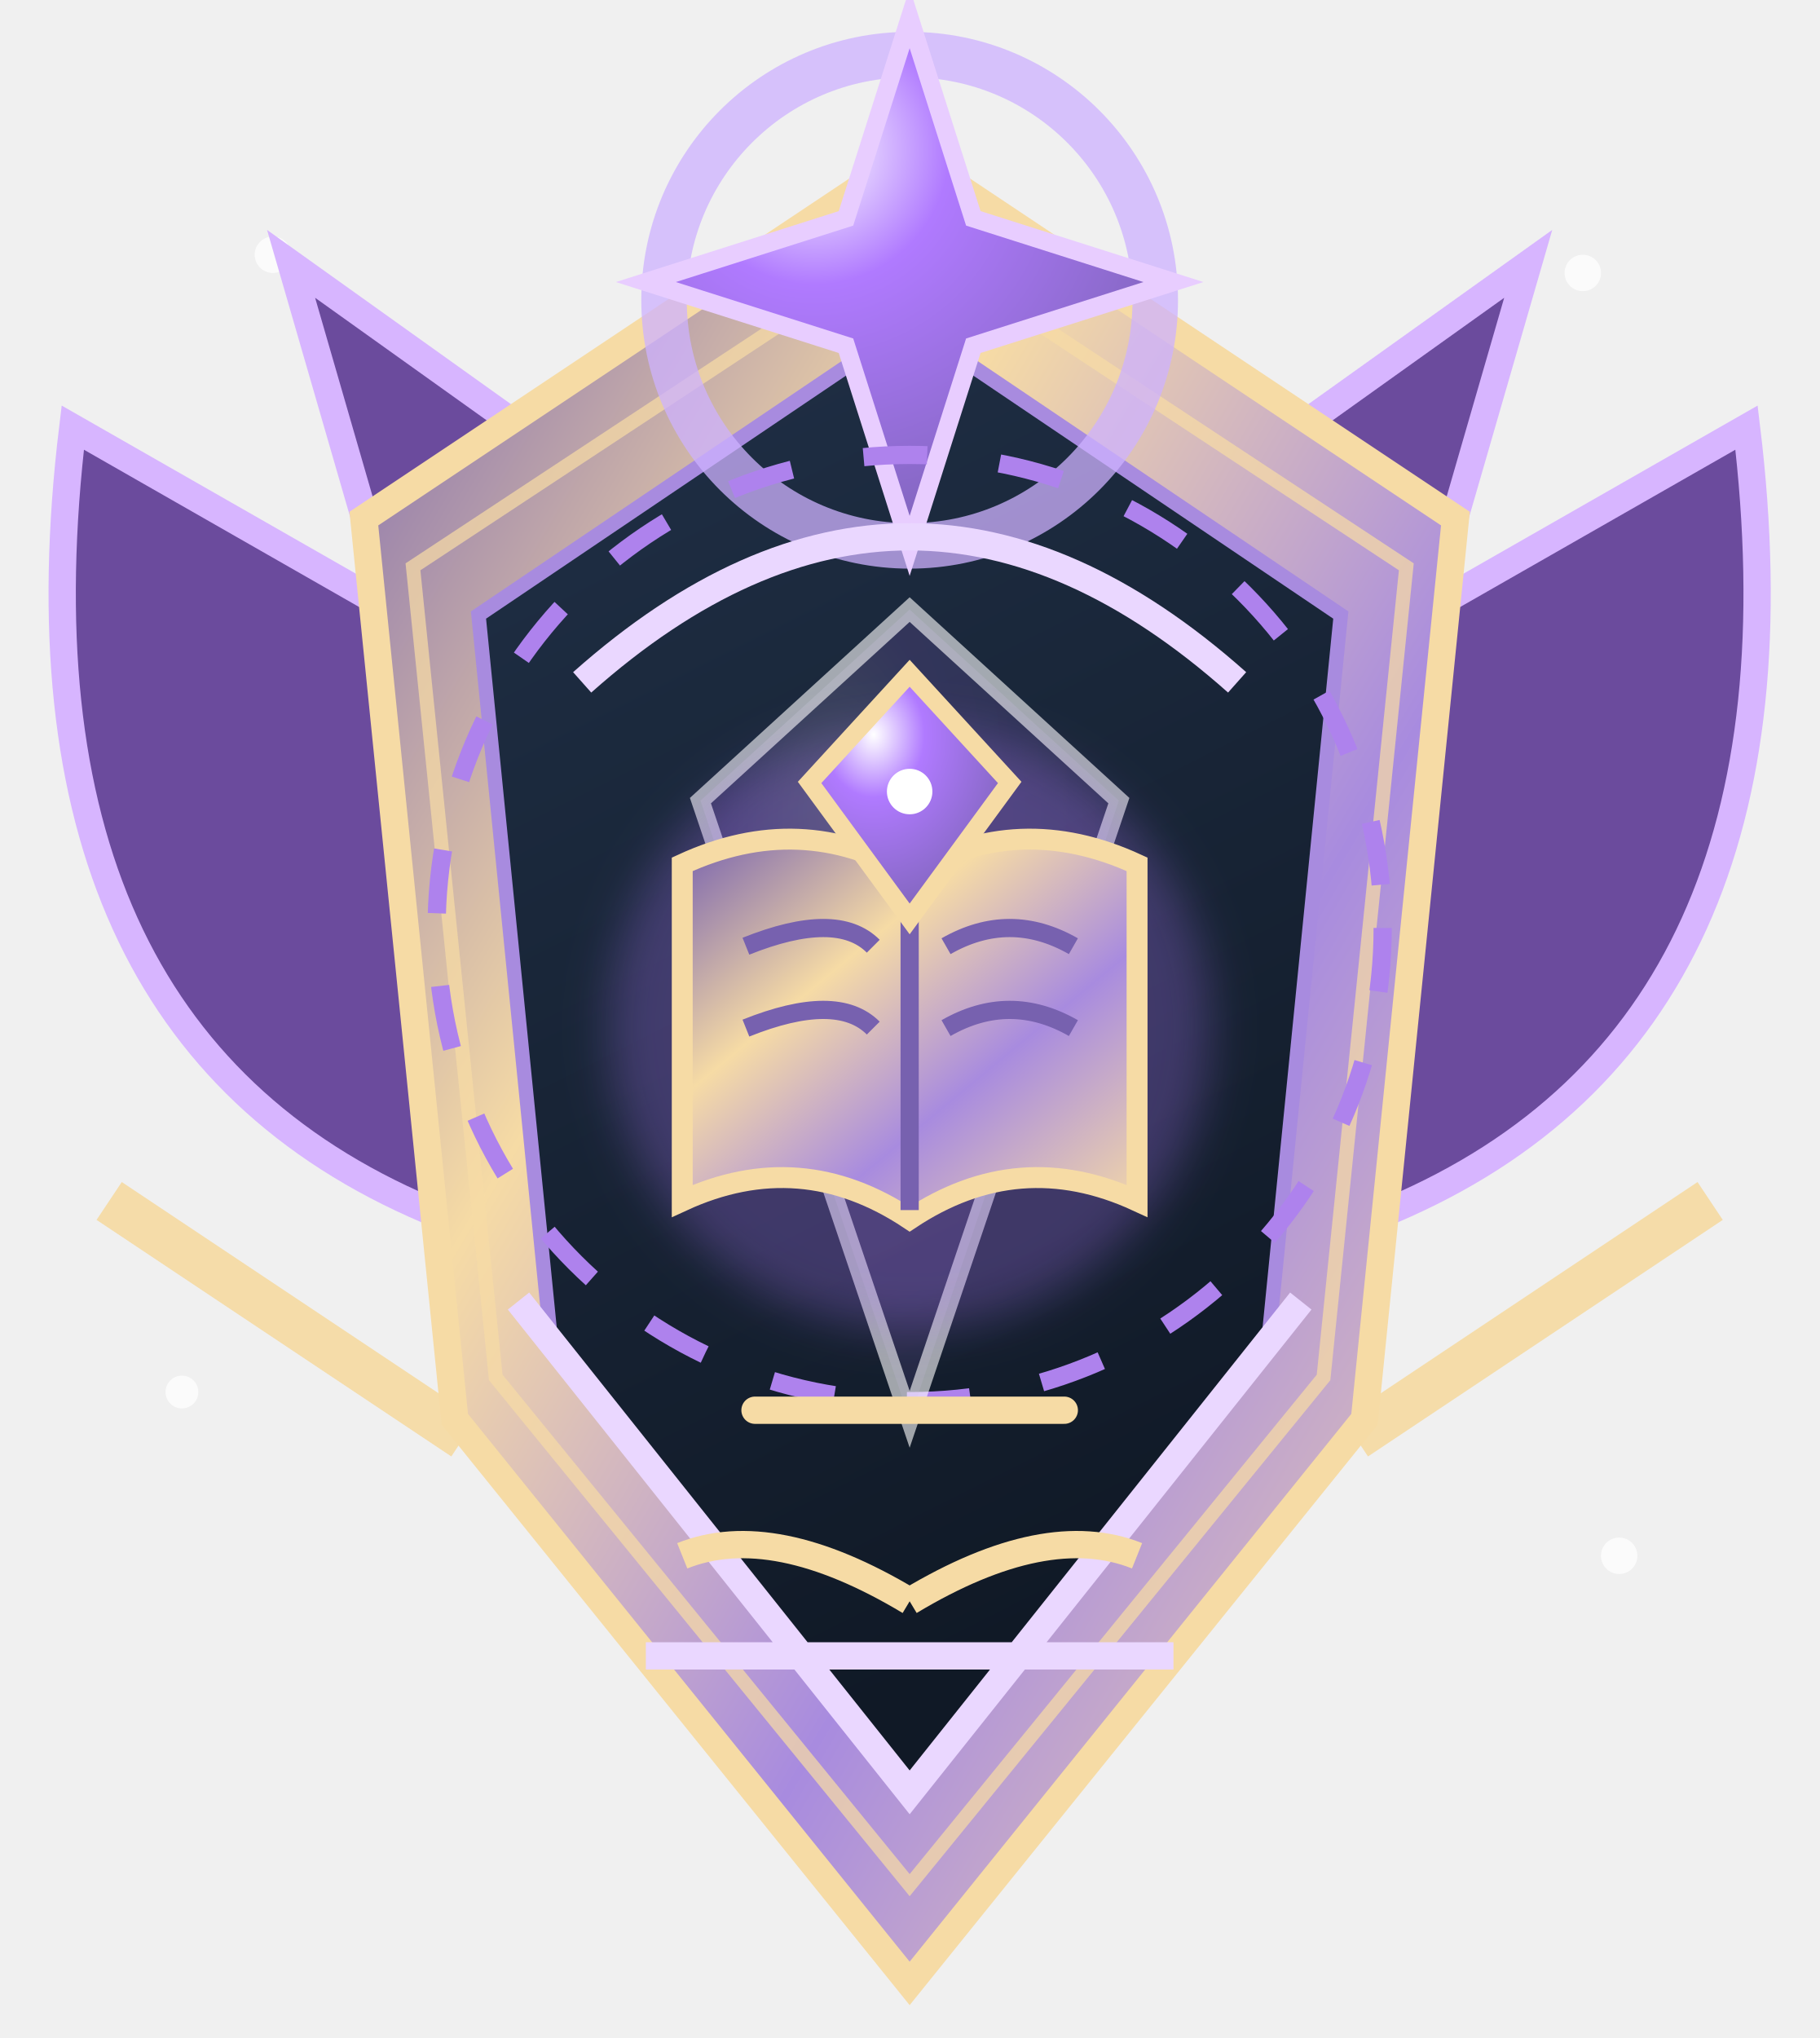
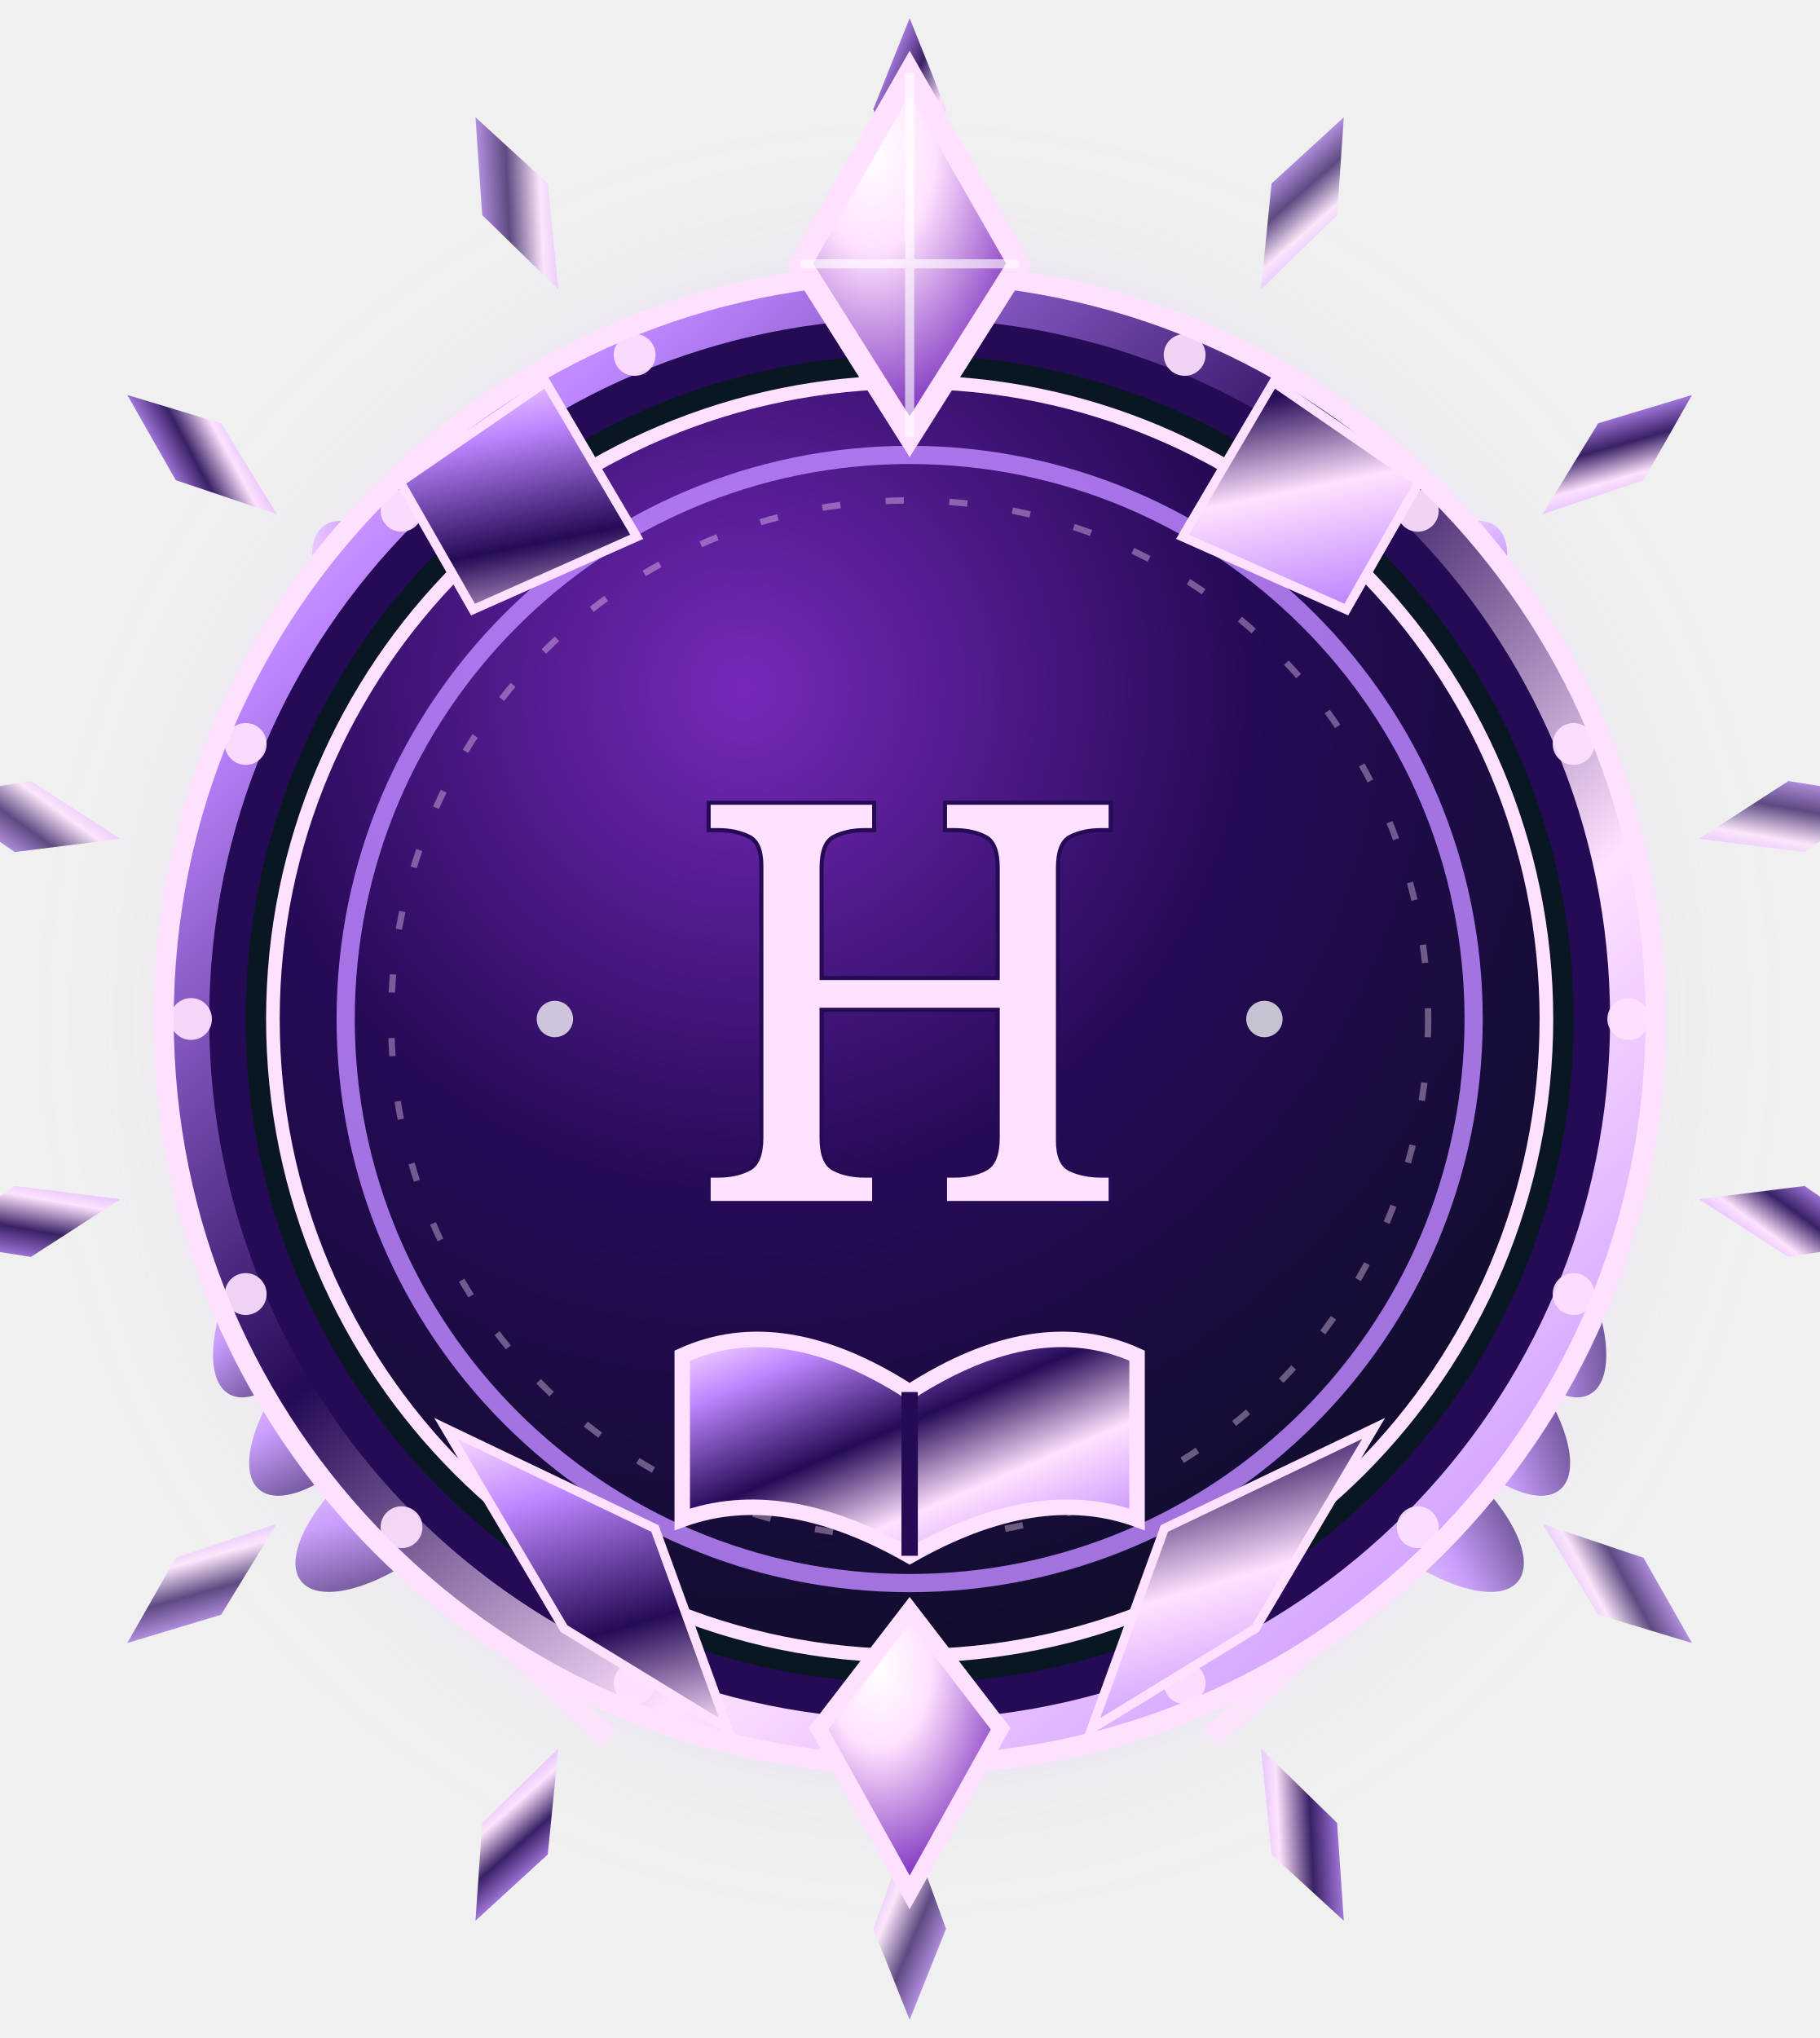
- <svg xmlns="http://www.w3.org/2000/svg" width="200" height="224" viewBox="0 0 200 224" role="img" aria-label="mythical rank emblem">
+ <svg xmlns="http://www.w3.org/2000/svg" width="200" height="224" viewBox="0 0 200 224" role="img" aria-label="Мифический — эмблема ранга Hunmeng">
  <defs>
-     <linearGradient id="metal" x1="0" y1="0" x2="1" y2="1">
-       <stop offset="0" stop-color="#7761af" />
-       <stop offset=".34" stop-color="#f6dba5" />
-       <stop offset=".64" stop-color="#a88bdf" />
-       <stop offset="1" stop-color="#f6dba5" />
+     <radialGradient id="core" cx=".37" cy=".24" r=".95">
+       <stop stop-color="#7729bb" />
+       <stop offset=".42" stop-color="#250a56" />
+       <stop offset="1" stop-color="#080f1a" />
+     </radialGradient>
+     <linearGradient id="metal" x1="0" y1="0" x2=".9" y2="1">
+       <stop stop-color="#ffe1ff" />
+       <stop offset=".18" stop-color="#bd86ff" />
+       <stop offset=".46" stop-color="#250a56" />
+       <stop offset=".7" stop-color="#ffe1ff" />
+       <stop offset="1" stop-color="#bd86ff" />
    </linearGradient>
-     <radialGradient id="gem" cx=".32" cy=".25" r=".85">
+     <linearGradient id="leaf" x1="0" x2="1" y1="0" y2="1">
+       <stop stop-color="#ffe1ff" />
+       <stop offset=".52" stop-color="#bd86ff" />
+       <stop offset="1" stop-color="#250a56" />
+     </linearGradient>
+     <radialGradient id="gem" cx=".33" cy=".2" r=".8">
      <stop stop-color="#fff" />
-       <stop offset=".3" stop-color="#b07aff" />
-       <stop offset="1" stop-color="#7761af" />
+       <stop offset=".36" stop-color="#ffe1ff" />
+       <stop offset="1" stop-color="#7729bb" />
    </radialGradient>
-     <linearGradient id="core" x1="0" y1="0" x2=".3" y2="1">
-       <stop stop-color="#203047" />
-       <stop offset="1" stop-color="#101926" />
-     </linearGradient>
-     <filter id="glow" x="-60%" y="-60%" width="220%" height="220%">
-       <feGaussianBlur stdDeviation="2.5" />
+     <filter id="halo" x="-60%" y="-60%" width="220%" height="220%">
+       <feGaussianBlur stdDeviation="9" />
    </filter>
  </defs>
-   <g fill="#fff" opacity=".76">
-     <circle cx="30" cy="28" r="2" />
-     <circle cx="174" cy="30" r="2" />
-     <circle cx="20" cy="153" r="1.8" />
-     <circle cx="178" cy="171" r="2" />
+   <ellipse cx="100" cy="112" rx="76" ry="79" fill="#bd86ff" opacity=".25" filter="url(#halo)" />
+   <g>
+     <path d="M100 23l-4-11 4-10 4 10z" fill="url(#metal)" opacity=".9" transform="rotate(0 100 112)" />
+     <path d="M100 23l-4-11 4-10 4 10z" fill="url(#metal)" opacity=".72" transform="rotate(25.71429 100 112)" />
+     <path d="M100 23l-4-11 4-10 4 10z" fill="url(#metal)" opacity=".9" transform="rotate(51.42857 100 112)" />
+     <path d="M100 23l-4-11 4-10 4 10z" fill="url(#metal)" opacity=".72" transform="rotate(77.14286 100 112)" />
+     <path d="M100 23l-4-11 4-10 4 10z" fill="url(#metal)" opacity=".9" transform="rotate(102.8571 100 112)" />
+     <path d="M100 23l-4-11 4-10 4 10z" fill="url(#metal)" opacity=".72" transform="rotate(128.5714 100 112)" />
+     <path d="M100 23l-4-11 4-10 4 10z" fill="url(#metal)" opacity=".9" transform="rotate(154.2857 100 112)" />
+     <path d="M100 23l-4-11 4-10 4 10z" fill="url(#metal)" opacity=".72" transform="rotate(180 100 112)" />
+     <path d="M100 23l-4-11 4-10 4 10z" fill="url(#metal)" opacity=".9" transform="rotate(205.7143 100 112)" />
+     <path d="M100 23l-4-11 4-10 4 10z" fill="url(#metal)" opacity=".72" transform="rotate(231.4286 100 112)" />
+     <path d="M100 23l-4-11 4-10 4 10z" fill="url(#metal)" opacity=".9" transform="rotate(257.1429 100 112)" />
+     <path d="M100 23l-4-11 4-10 4 10z" fill="url(#metal)" opacity=".72" transform="rotate(282.8571 100 112)" />
+     <path d="M100 23l-4-11 4-10 4 10z" fill="url(#metal)" opacity=".9" transform="rotate(308.5714 100 112)" />
+     <path d="M100 23l-4-11 4-10 4 10z" fill="url(#metal)" opacity=".72" transform="rotate(334.2857 100 112)" />
  </g>
-   <path d="M47 133Q0 113 8 47L43 67 32 29 67 54M153 133q47-20 39-86l-35 20 11-38-35 25" fill="#6b4b9d" stroke="#d7b5ff" stroke-width="3" />
-   <path d="m12 132 39 26m137-26-39 26" stroke="#f5dca9" stroke-width="5" />
-   <path d="M100 17 160 57 150 156 100 218 50 156 40 57Z" fill="url(#metal)" stroke="#f6dba5" stroke-width="3" />
-   <path d="M100 17 160 57 150 156 100 218 50 156 40 57Z" fill="url(#core)" stroke="#a88bdf" stroke-width="2" transform="translate(100 110) scale(.79 .8) translate(-100 -110)" />
-   <path d="M100 17 160 57 150 156 100 218 50 156 40 57Z" fill="none" stroke="#f6dba5" stroke-width="1.7" opacity=".72" transform="translate(100 110) scale(.91 .9) translate(-100 -110)" />
-   <circle cx="100" cy="33" r="27" stroke="#cdb2ff" stroke-width="5" fill="none" opacity=".75" />
-   <path d="m100 2 7 22 22 7-22 7-7 22-7-22-22-7 22-7Z" fill="url(#gem)" stroke="#e8cdff" stroke-width="2" />
-   <path d="M64 75Q100 43 136 75M57 143l43 54 43-54M71 182h58" fill="none" stroke="#ead7ff" stroke-width="3" />
-   <circle cx="100" cy="102" r="52" fill="none" stroke="#ae82ed" stroke-width="2" stroke-dasharray="7 8" />
-   <path d="M100 67 123 88 100 156 77 88Z" fill="url(#gem)" fill-opacity=".16" stroke="#fff" stroke-opacity=".6" stroke-width="2" />
+   <path d="M56 51Q27 73 29 119Q30 160 67 191" fill="none" stroke="#ffe1ff" stroke-width="2.5" opacity=".72" />
+   <path d="M144 51Q173 73 171 119Q170 160 133 191" fill="none" stroke="#ffe1ff" stroke-width="2.5" opacity=".72" />
  <g>
-     <circle cx="100" cy="113" r="33" fill="#b07aff" opacity=".27" filter="url(#glow)" />
-     <path d="M75 95q13-6 25 1 12-7 25-1v37q-13-6-25 2-12-8-25-2Z" fill="url(#metal)" stroke="#f6dba5" stroke-width="2.3" />
-     <path d="M100 97v36M82 104q10-4 14 0m8 0q7-4 14 0M82 113q10-4 14 0m8 0q7-4 14 0" fill="none" stroke="#7761af" stroke-width="2" />
+     <ellipse cx="44.0" cy="69" rx="6" ry="14" transform="rotate(-37 44.0 69)" fill="url(#leaf)" opacity="0.90" />
+     <ellipse cx="156.0" cy="69" rx="6" ry="14" transform="rotate(37 156.0 69)" fill="url(#leaf)" opacity="0.90" />
+     <ellipse cx="37.5" cy="81" rx="6" ry="14" transform="rotate(-26 37.5 81)" fill="url(#leaf)" opacity="0.88" />
+     <ellipse cx="162.5" cy="81" rx="6" ry="14" transform="rotate(26 162.5 81)" fill="url(#leaf)" opacity="0.88" />
+     <ellipse cx="32.0" cy="93" rx="6" ry="14" transform="rotate(-15 32.0 93)" fill="url(#leaf)" opacity="0.86" />
+     <ellipse cx="168.0" cy="93" rx="6" ry="14" transform="rotate(15 168.0 93)" fill="url(#leaf)" opacity="0.86" />
+     <ellipse cx="28.3" cy="105" rx="6" ry="14" transform="rotate(-4 28.3 105)" fill="url(#leaf)" opacity="0.85" />
+     <ellipse cx="171.7" cy="105" rx="6" ry="14" transform="rotate(4 171.7 105)" fill="url(#leaf)" opacity="0.85" />
+     <ellipse cx="27.0" cy="117" rx="6" ry="14" transform="rotate(7 27.0 117)" fill="url(#leaf)" opacity="0.83" />
+     <ellipse cx="173.0" cy="117" rx="6" ry="14" transform="rotate(-7 173.0 117)" fill="url(#leaf)" opacity="0.83" />
+     <ellipse cx="28.3" cy="129" rx="6" ry="14" transform="rotate(18 28.3 129)" fill="url(#leaf)" opacity="0.81" />
+     <ellipse cx="171.7" cy="129" rx="6" ry="14" transform="rotate(-18 171.7 129)" fill="url(#leaf)" opacity="0.81" />
+     <ellipse cx="32.0" cy="141" rx="6" ry="14" transform="rotate(29 32.0 141)" fill="url(#leaf)" opacity="0.79" />
+     <ellipse cx="168.0" cy="141" rx="6" ry="14" transform="rotate(-29 168.0 141)" fill="url(#leaf)" opacity="0.79" />
+     <ellipse cx="37.5" cy="153" rx="6" ry="14" transform="rotate(40 37.5 153)" fill="url(#leaf)" opacity="0.77" />
+     <ellipse cx="162.5" cy="153" rx="6" ry="14" transform="rotate(-40 162.5 153)" fill="url(#leaf)" opacity="0.77" />
+     <ellipse cx="44.0" cy="165" rx="6" ry="14" transform="rotate(51 44.0 165)" fill="url(#leaf)" opacity="0.76" />
+     <ellipse cx="156.0" cy="165" rx="6" ry="14" transform="rotate(-51 156.0 165)" fill="url(#leaf)" opacity="0.76" />
  </g>
-   <path d="M100 74 111 86 100 101 89 86Z" fill="url(#gem)" stroke="#f6dba5" stroke-width="2" />
-   <circle cx="100" cy="87" r="2.5" fill="#fff" />
-   <path d="M83 155h34" stroke="#f6dba5" stroke-width="3" stroke-linecap="round" />
-   <path d="M100 176q-15-9-25-5m25 5q15-9 25-5" stroke="#f6dba5" stroke-width="3" fill="none" />
+   <circle cx="100" cy="112" r="82" fill="url(#metal)" stroke="#ffe1ff" stroke-width="2.2" />
+   <circle cx="100" cy="112" r="75" fill="#091722" stroke="#250a56" stroke-width="4" />
+   <circle cx="100" cy="112" r="70" fill="url(#core)" stroke="#ffe1ff" stroke-width="1.5" />
+   <circle cx="100" cy="112" r="62" fill="none" stroke="#bd86ff" stroke-width="2" opacity=".84" />
+   <circle cx="100" cy="112" r="57" fill="none" stroke="#ffe1ff" stroke-width=".7" opacity=".37" stroke-dasharray="2 5" />
+   <circle cx="179.00" cy="112.00" r="2.3" fill="#ffe1ff" opacity=".92" />
+   <circle cx="172.99" cy="142.23" r="2.3" fill="#ffe1ff" opacity=".92" />
+   <circle cx="155.86" cy="167.86" r="2.3" fill="#ffe1ff" opacity=".92" />
+   <circle cx="130.23" cy="184.99" r="2.3" fill="#ffe1ff" opacity=".92" />
+   <circle cx="100.00" cy="191.00" r="2.3" fill="#ffe1ff" opacity=".92" />
+   <circle cx="69.77" cy="184.99" r="2.3" fill="#ffe1ff" opacity=".92" />
+   <circle cx="44.14" cy="167.86" r="2.3" fill="#ffe1ff" opacity=".92" />
+   <circle cx="27.01" cy="142.23" r="2.3" fill="#ffe1ff" opacity=".92" />
+   <circle cx="21.00" cy="112.00" r="2.3" fill="#ffe1ff" opacity=".92" />
+   <circle cx="27.01" cy="81.77" r="2.3" fill="#ffe1ff" opacity=".92" />
+   <circle cx="44.14" cy="56.14" r="2.3" fill="#ffe1ff" opacity=".92" />
+   <circle cx="69.77" cy="39.01" r="2.3" fill="#ffe1ff" opacity=".92" />
+   <circle cx="100.00" cy="33.00" r="2.3" fill="#ffe1ff" opacity=".92" />
+   <circle cx="130.23" cy="39.01" r="2.3" fill="#ffe1ff" opacity=".92" />
+   <circle cx="155.86" cy="56.14" r="2.3" fill="#ffe1ff" opacity=".92" />
+   <circle cx="172.99" cy="81.77" r="2.3" fill="#ffe1ff" opacity=".92" />
+   <path d="M100 8l12 21-12 19-12-19z" fill="url(#gem)" stroke="#ffe1ff" stroke-width="2.4" />
+   <path d="M100 8v40m-12-19h24" stroke="#fff" opacity=".62" />
+   <path d="M100 177l10 13-10 18-10-18z" fill="url(#gem)" stroke="#ffe1ff" stroke-width="1.8" />
+   <path d="M44 53l16-11 10 17-18 8zm112 0-16-11-10 17 18 8z" fill="url(#metal)" stroke="#ffe1ff" stroke-width="1" />
+   <path d="M49 157l13 22 18 11-8-22zm102 0-13 22-18 11 8-22z" fill="url(#metal)" stroke="#ffe1ff" stroke-width="1" />
+   <text x="100" y="132" text-anchor="middle" font-family="Georgia,serif" font-size="61" fill="#ffe1ff" stroke="#250a56" stroke-width=".9" paint-order="stroke" letter-spacing="-3">H</text>
+   <path d="M75 149q11-5 25 4 14-9 25-4v18q-11-4-25 4-14-8-25-4z" fill="url(#metal)" stroke="#ffe1ff" stroke-width="1.7" />
+   <path d="M100 153v18" stroke="#250a56" stroke-width="1.8" />
+   <circle cx="61" cy="112" r="2" fill="#fff" opacity=".75" />
+   <circle cx="139" cy="112" r="2" fill="#fff" opacity=".75" />
</svg>
